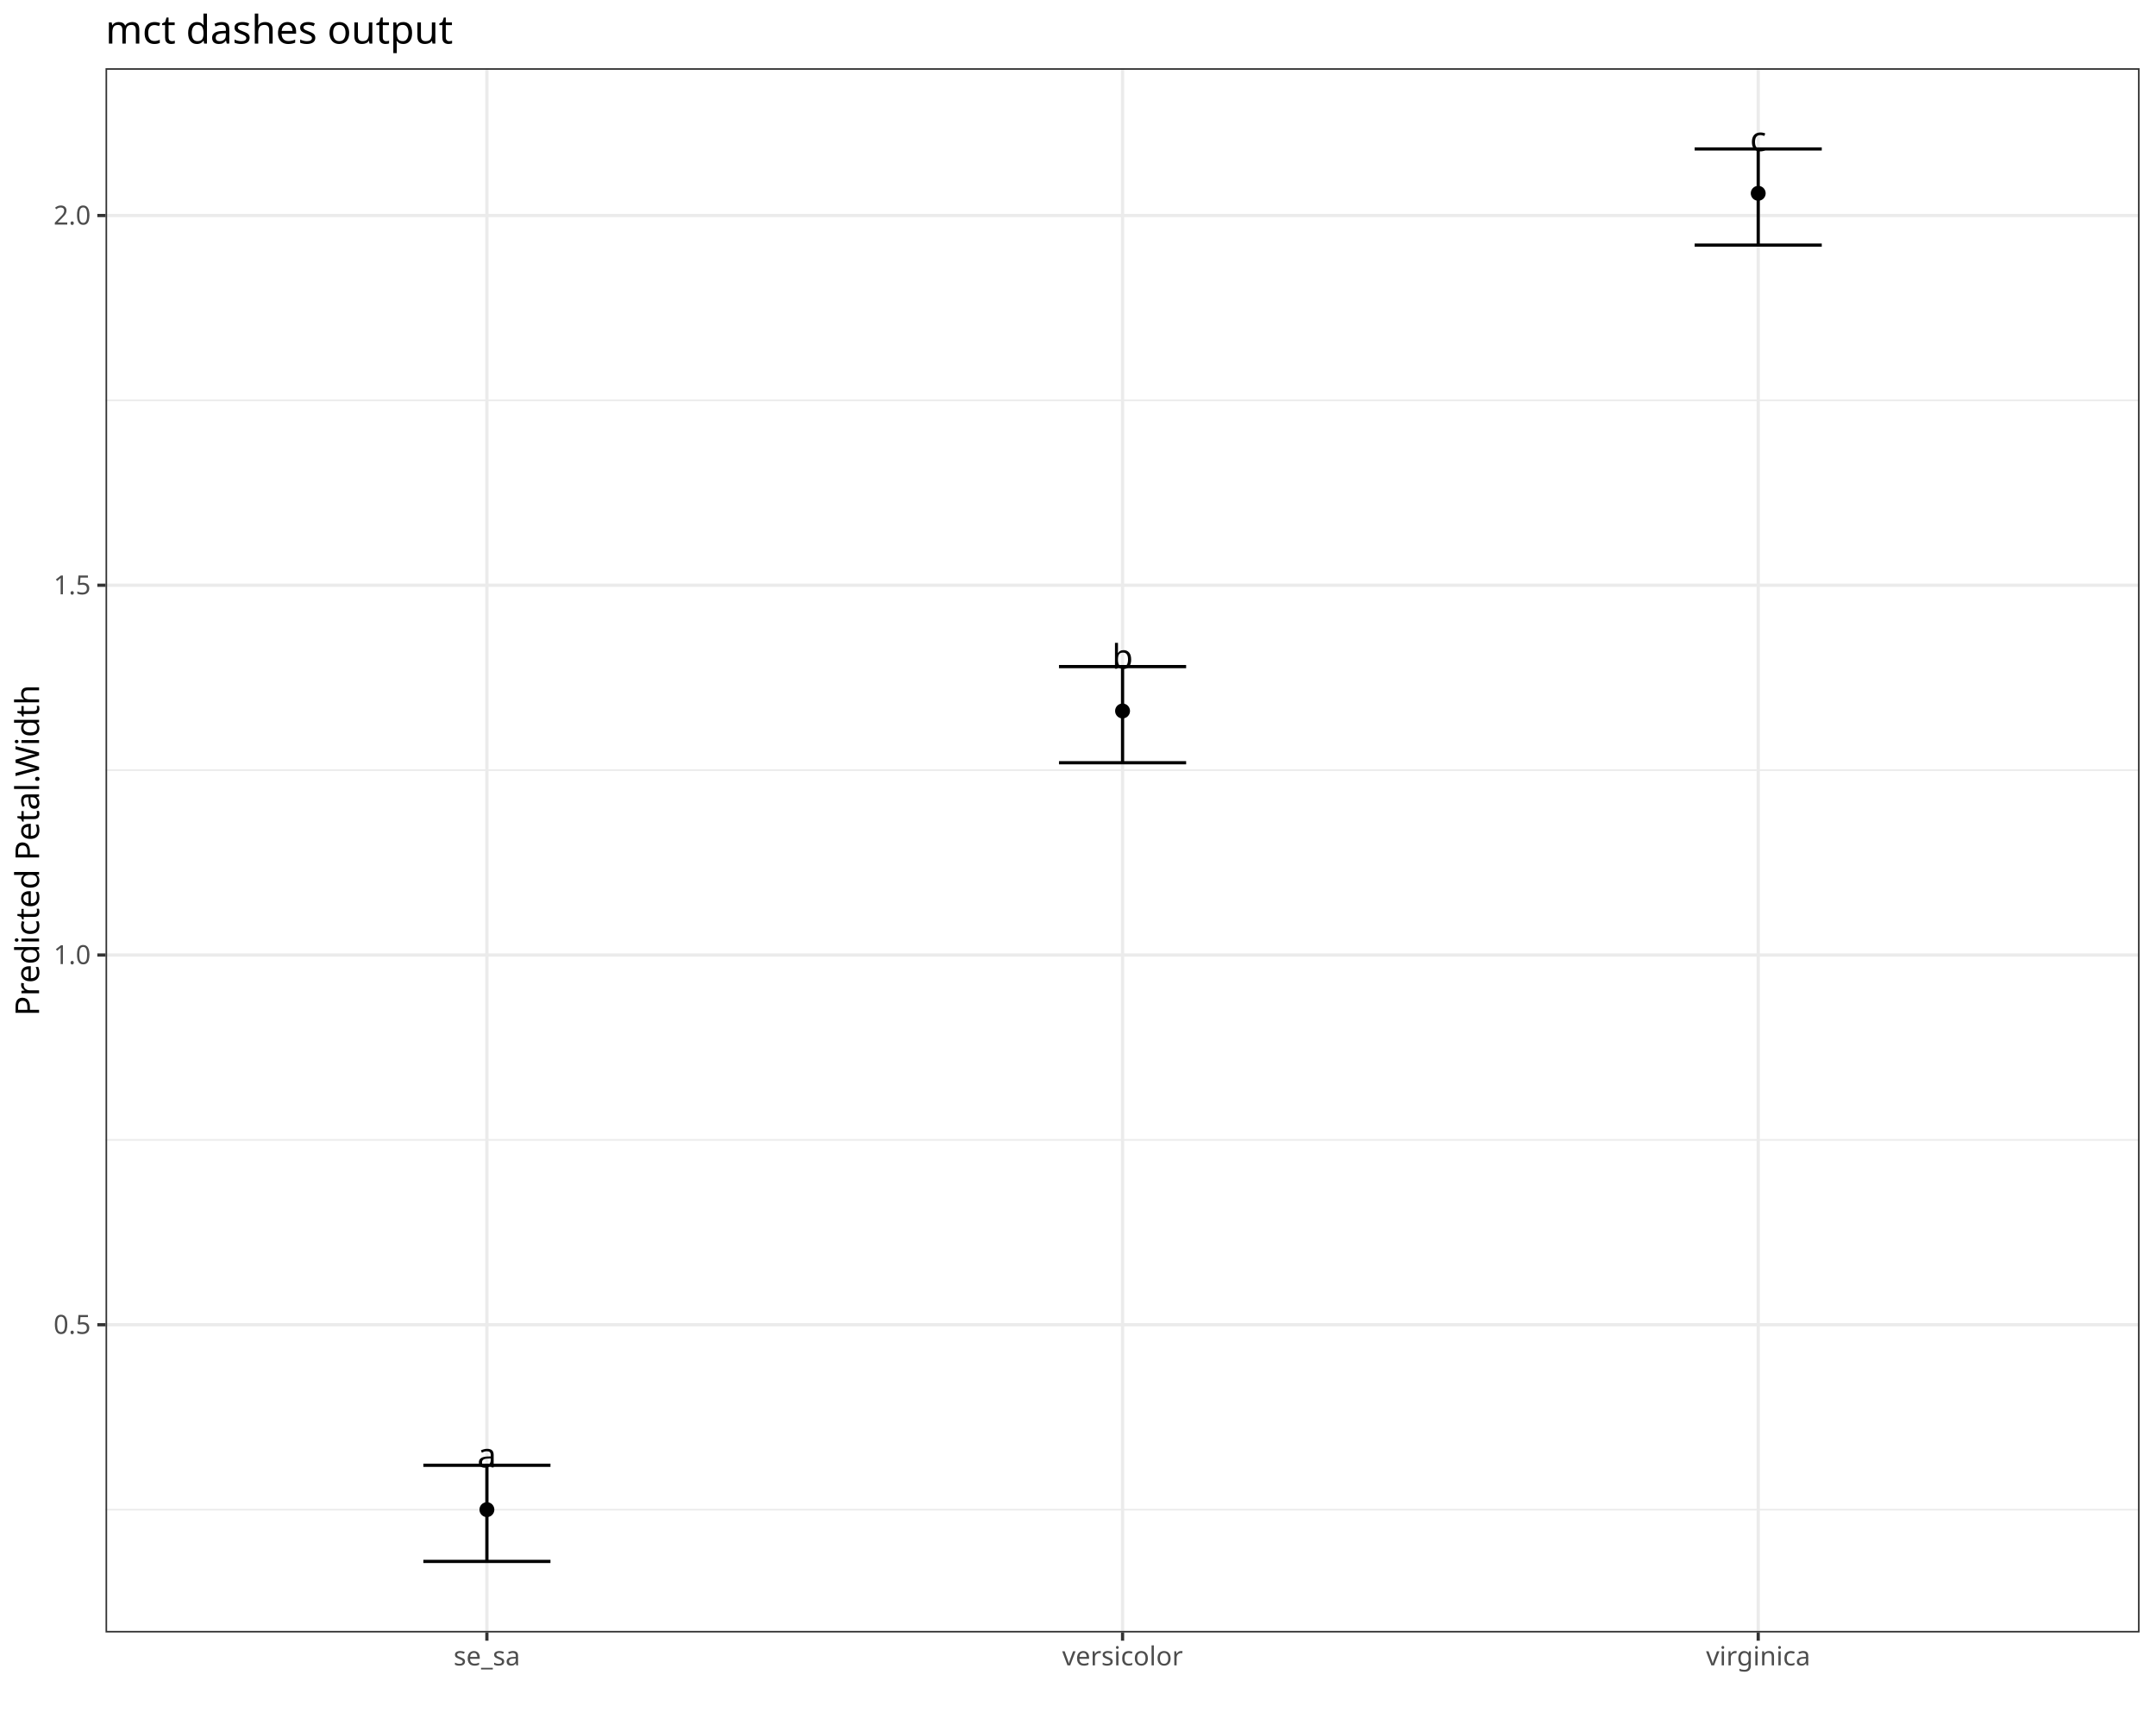
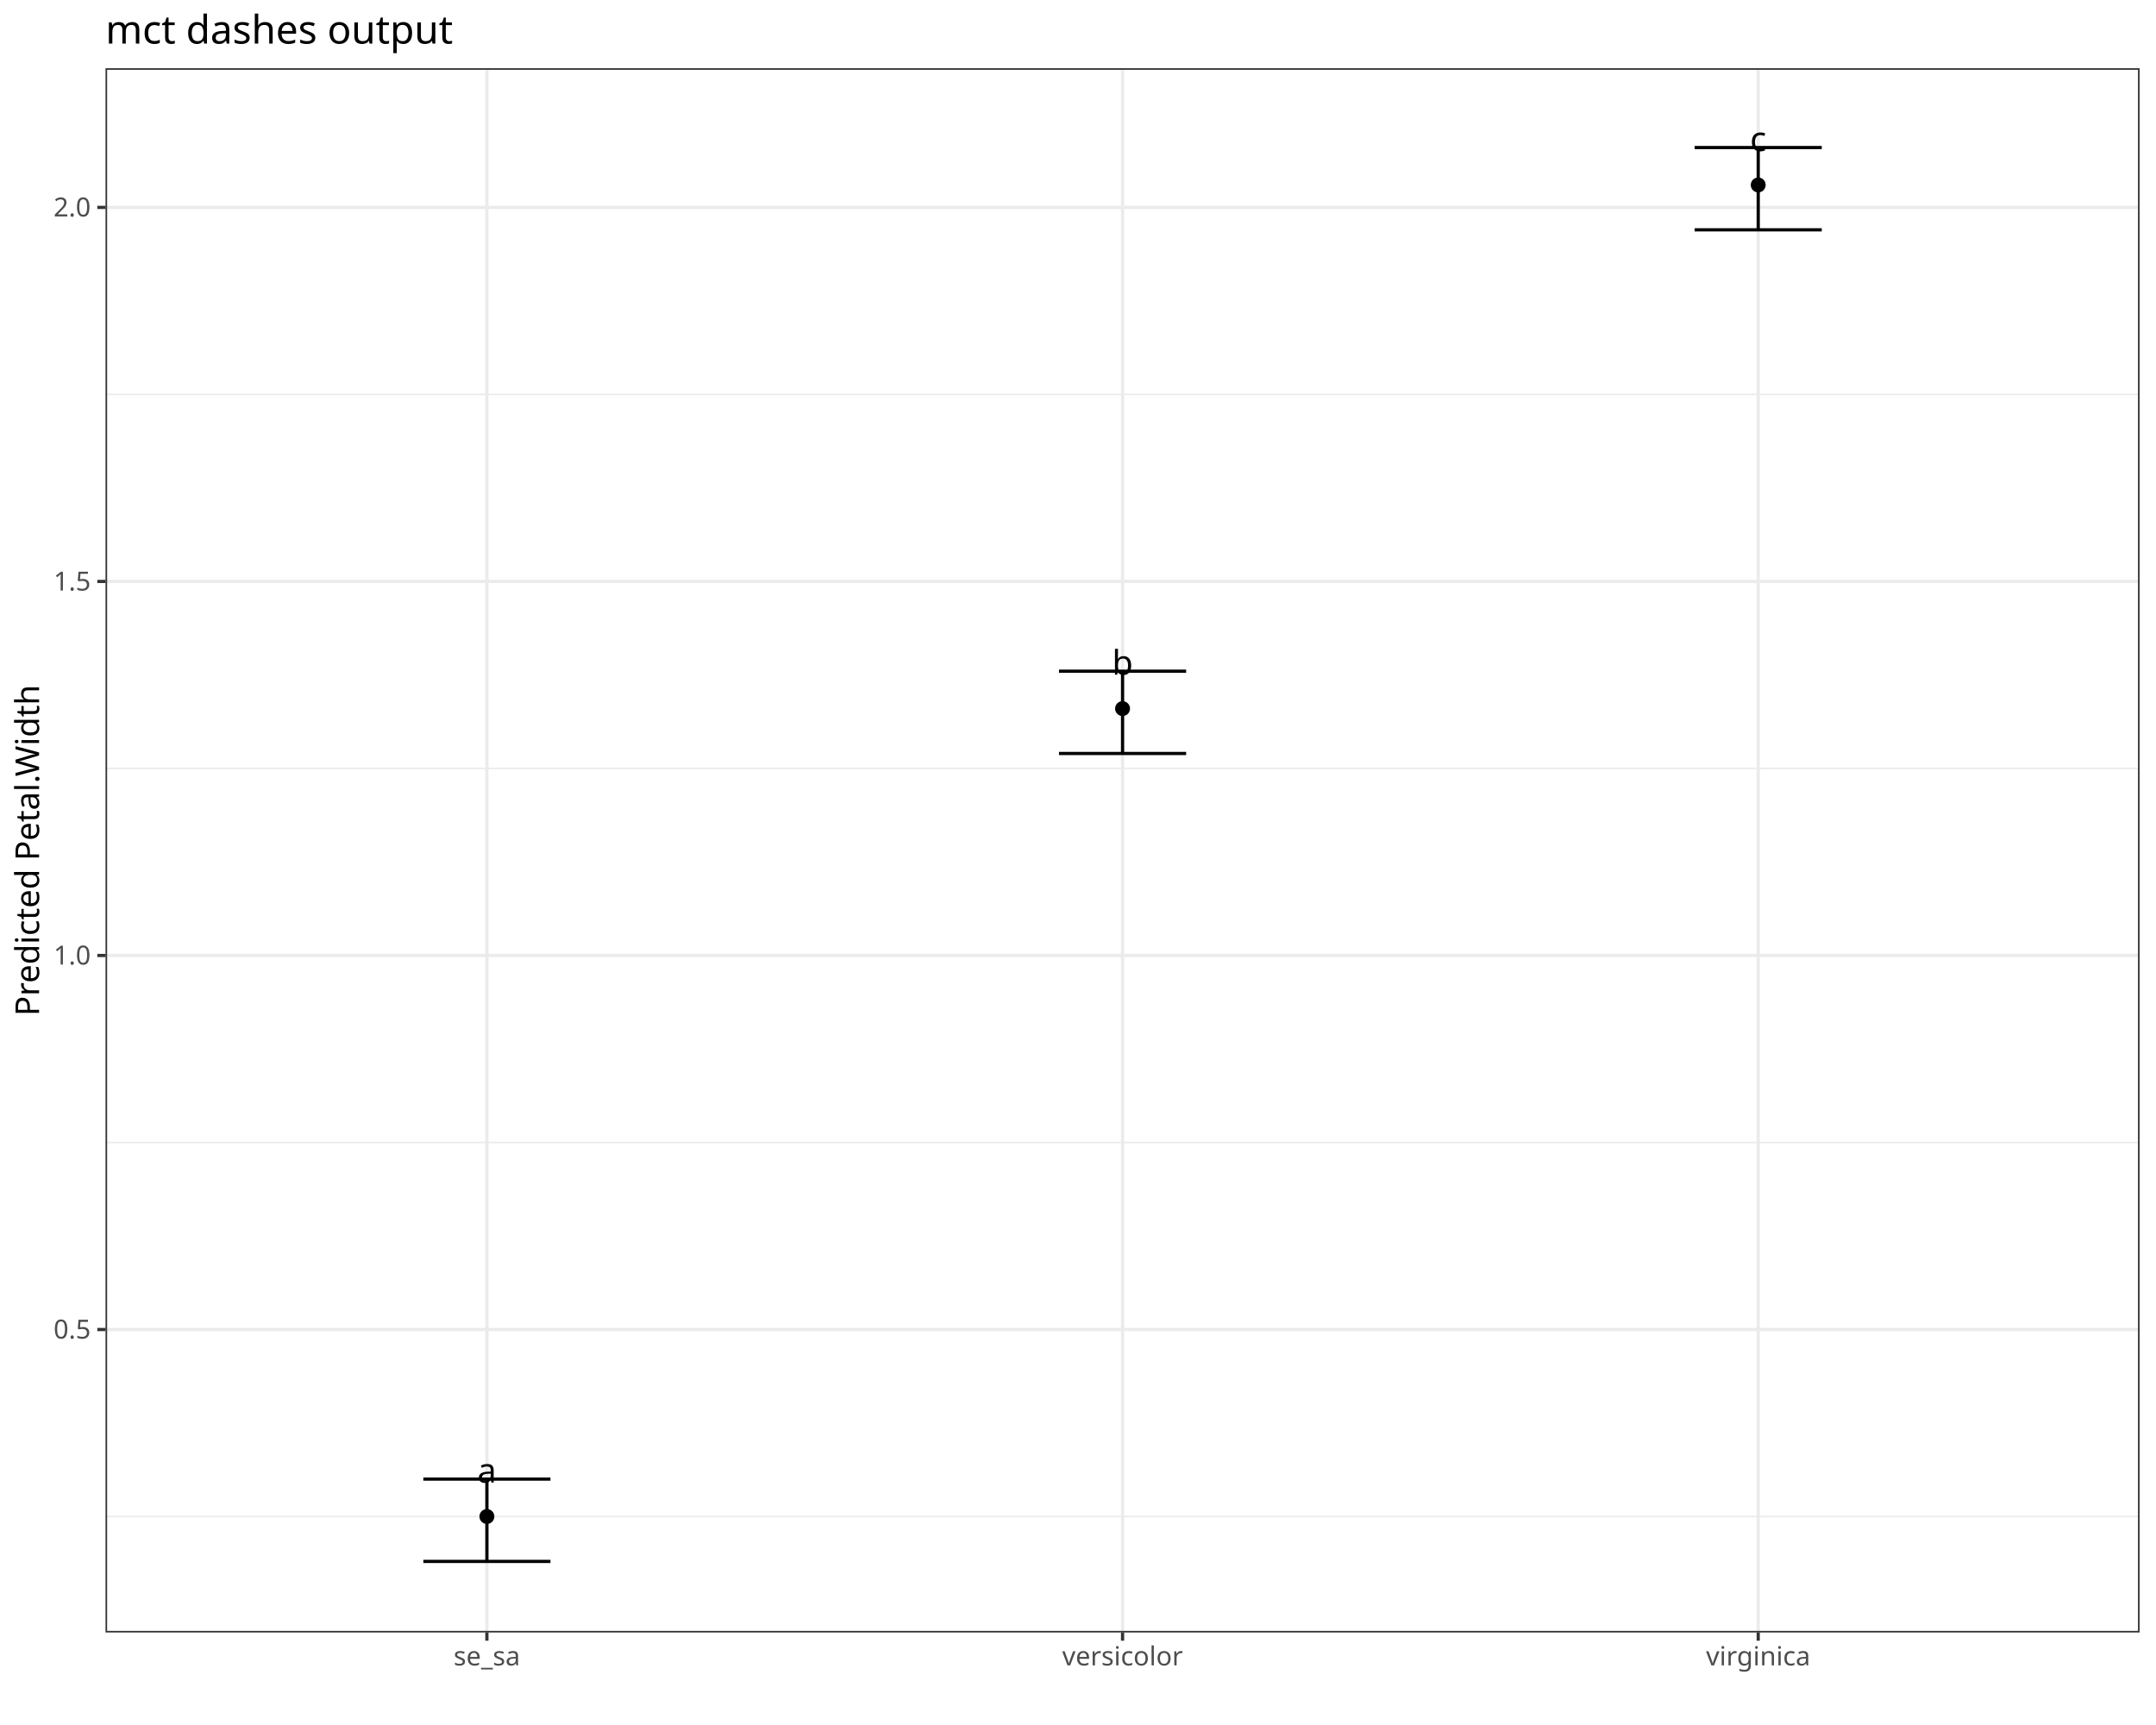
<svg xmlns="http://www.w3.org/2000/svg" class="svglite" data-engine-version="2.0" width="720.00pt" height="576.00pt" viewBox="0 0 720.00 576.00">
  <defs>
    <style type="text/css">
    .svglite line, .svglite polyline, .svglite polygon, .svglite path, .svglite rect, .svglite circle {
      fill: none;
      stroke: #000000;
      stroke-linecap: round;
      stroke-linejoin: round;
      stroke-miterlimit: 10.00;
    }
  </style>
  </defs>
  <rect width="100%" height="100%" style="stroke: none; fill: #FFFFFF;" />
  <defs>
    <clipPath id="cpMC4wMHw3MjAuMDB8MC4wMHw1NzYuMDA=">
      <rect x="0.00" y="0.00" width="720.00" height="576.00" />
    </clipPath>
  </defs>
  <g clip-path="url(#cpMC4wMHw3MjAuMDB8MC4wMHw1NzYuMDA=)">
    <rect x="0.00" y="0.00" width="720.00" height="576.00" style="stroke-width: 1.07; stroke: #FFFFFF; fill: #FFFFFF;" />
  </g>
  <defs>
    <clipPath id="cpMzUuMjR8NzE0LjUyfDIyLjc4fDU0NS4xMQ==">
      <rect x="35.24" y="22.78" width="679.28" height="522.33" />
    </clipPath>
  </defs>
  <g clip-path="url(#cpMzUuMjR8NzE0LjUyfDIyLjc4fDU0NS4xMQ==)">
    <rect x="35.24" y="22.78" width="679.28" height="522.33" style="stroke-width: 1.07; stroke: none; fill: #FFFFFF;" />
-     <polyline points="35.24,504.09 714.52,504.09 " style="stroke-width: 0.53; stroke: #EBEBEB; stroke-linecap: butt;" />
-     <polyline points="35.24,380.62 714.52,380.62 " style="stroke-width: 0.53; stroke: #EBEBEB; stroke-linecap: butt;" />
-     <polyline points="35.24,257.16 714.52,257.16 " style="stroke-width: 0.53; stroke: #EBEBEB; stroke-linecap: butt;" />
-     <polyline points="35.24,133.69 714.52,133.69 " style="stroke-width: 0.53; stroke: #EBEBEB; stroke-linecap: butt;" />
-     <polyline points="35.24,442.35 714.52,442.35 " style="stroke-width: 1.07; stroke: #EBEBEB; stroke-linecap: butt;" />
-     <polyline points="35.24,318.89 714.52,318.89 " style="stroke-width: 1.07; stroke: #EBEBEB; stroke-linecap: butt;" />
-     <polyline points="35.24,195.42 714.52,195.42 " style="stroke-width: 1.07; stroke: #EBEBEB; stroke-linecap: butt;" />
-     <polyline points="35.24,71.96 714.52,71.96 " style="stroke-width: 1.07; stroke: #EBEBEB; stroke-linecap: butt;" />
+     <polyline points="35.24,506.38 714.52,506.38 " style="stroke-width: 0.53; stroke: #EBEBEB; stroke-linecap: butt;" />
+     <polyline points="35.24,381.49 714.52,381.49 " style="stroke-width: 0.53; stroke: #EBEBEB; stroke-linecap: butt;" />
+     <polyline points="35.24,256.60 714.52,256.60 " style="stroke-width: 0.53; stroke: #EBEBEB; stroke-linecap: butt;" />
+     <polyline points="35.24,131.70 714.52,131.70 " style="stroke-width: 0.53; stroke: #EBEBEB; stroke-linecap: butt;" />
+     <polyline points="35.24,443.94 714.52,443.94 " style="stroke-width: 1.07; stroke: #EBEBEB; stroke-linecap: butt;" />
+     <polyline points="35.24,319.04 714.52,319.04 " style="stroke-width: 1.07; stroke: #EBEBEB; stroke-linecap: butt;" />
+     <polyline points="35.24,194.15 714.52,194.15 " style="stroke-width: 1.07; stroke: #EBEBEB; stroke-linecap: butt;" />
+     <polyline points="35.24,69.26 714.52,69.26 " style="stroke-width: 1.07; stroke: #EBEBEB; stroke-linecap: butt;" />
    <polyline points="162.60,545.11 162.60,22.78 " style="stroke-width: 1.07; stroke: #EBEBEB; stroke-linecap: butt;" />
    <polyline points="374.88,545.11 374.88,22.78 " style="stroke-width: 1.07; stroke: #EBEBEB; stroke-linecap: butt;" />
    <polyline points="587.16,545.11 587.16,22.78 " style="stroke-width: 1.07; stroke: #EBEBEB; stroke-linecap: butt;" />
-     <circle cx="162.60" cy="504.09" r="2.49" style="stroke-width: 0.71; stroke: none; fill: #000000;" />
-     <circle cx="374.88" cy="237.40" r="2.49" style="stroke-width: 0.71; stroke: none; fill: #000000;" />
-     <circle cx="587.16" cy="64.55" r="2.49" style="stroke-width: 0.71; stroke: none; fill: #000000;" />
-     <polyline points="141.38,489.27 183.83,489.27 " style="stroke-width: 1.07; stroke-linecap: butt;" />
-     <polyline points="162.60,489.27 162.60,521.37 " style="stroke-width: 1.07; stroke-linecap: butt;" />
+     <circle cx="162.60" cy="506.38" r="2.49" style="stroke-width: 0.71; stroke: none; fill: #000000;" />
+     <circle cx="374.88" cy="236.61" r="2.49" style="stroke-width: 0.71; stroke: none; fill: #000000;" />
+     <circle cx="587.16" cy="61.76" r="2.49" style="stroke-width: 0.71; stroke: none; fill: #000000;" />
+     <polyline points="141.38,493.89 183.83,493.89 " style="stroke-width: 1.07; stroke-linecap: butt;" />
+     <polyline points="162.60,493.89 162.60,521.37 " style="stroke-width: 1.07; stroke-linecap: butt;" />
    <polyline points="141.38,521.37 183.83,521.37 " style="stroke-width: 1.07; stroke-linecap: butt;" />
-     <polyline points="353.65,222.59 396.11,222.59 " style="stroke-width: 1.07; stroke-linecap: butt;" />
-     <polyline points="374.88,222.59 374.88,254.69 " style="stroke-width: 1.07; stroke-linecap: butt;" />
-     <polyline points="353.65,254.69 396.11,254.69 " style="stroke-width: 1.07; stroke-linecap: butt;" />
-     <polyline points="565.93,49.74 608.38,49.74 " style="stroke-width: 1.07; stroke-linecap: butt;" />
-     <polyline points="587.16,49.74 587.16,81.84 " style="stroke-width: 1.07; stroke-linecap: butt;" />
-     <polyline points="565.93,81.84 608.38,81.84 " style="stroke-width: 1.07; stroke-linecap: butt;" />
-     <text x="162.60" y="489.98" text-anchor="middle" style="font-size: 11.38px; font-family: sans;" textLength="6.33px" lengthAdjust="spacingAndGlyphs">a</text>
-     <text x="374.88" y="223.29" text-anchor="middle" style="font-size: 11.38px; font-family: sans;" textLength="6.33px" lengthAdjust="spacingAndGlyphs">b</text>
+     <polyline points="353.65,224.12 396.11,224.12 " style="stroke-width: 1.07; stroke-linecap: butt;" />
+     <polyline points="374.88,224.12 374.88,251.60 " style="stroke-width: 1.07; stroke-linecap: butt;" />
+     <polyline points="353.65,251.60 396.11,251.60 " style="stroke-width: 1.07; stroke-linecap: butt;" />
+     <polyline points="565.93,49.27 608.38,49.27 " style="stroke-width: 1.07; stroke-linecap: butt;" />
+     <polyline points="587.16,49.27 587.16,76.75 " style="stroke-width: 1.07; stroke-linecap: butt;" />
+     <polyline points="565.93,76.75 608.38,76.75 " style="stroke-width: 1.07; stroke-linecap: butt;" />
+     <text x="162.60" y="495.06" text-anchor="middle" style="font-size: 11.38px; font-family: sans;" textLength="6.33px" lengthAdjust="spacingAndGlyphs">a</text>
+     <text x="374.88" y="225.29" text-anchor="middle" style="font-size: 11.38px; font-family: sans;" textLength="6.33px" lengthAdjust="spacingAndGlyphs">b</text>
    <text x="587.16" y="50.44" text-anchor="middle" style="font-size: 11.38px; font-family: sans;" textLength="5.70px" lengthAdjust="spacingAndGlyphs">c</text>
    <rect x="35.24" y="22.78" width="679.28" height="522.33" style="stroke-width: 1.07; stroke: #333333;" />
  </g>
  <g clip-path="url(#cpMC4wMHw3MjAuMDB8MC4wMHw1NzYuMDA=)">
-     <text x="30.31" y="445.38" text-anchor="end" style="font-size: 8.80px; fill: #4D4D4D; font-family: sans;" textLength="12.23px" lengthAdjust="spacingAndGlyphs">0.5</text>
-     <text x="30.31" y="321.92" text-anchor="end" style="font-size: 8.80px; fill: #4D4D4D; font-family: sans;" textLength="12.23px" lengthAdjust="spacingAndGlyphs">1.0</text>
-     <text x="30.31" y="198.45" text-anchor="end" style="font-size: 8.80px; fill: #4D4D4D; font-family: sans;" textLength="12.23px" lengthAdjust="spacingAndGlyphs">1.5</text>
-     <text x="30.31" y="74.99" text-anchor="end" style="font-size: 8.80px; fill: #4D4D4D; font-family: sans;" textLength="12.23px" lengthAdjust="spacingAndGlyphs">2.0</text>
-     <polyline points="32.50,442.35 35.24,442.35 " style="stroke-width: 1.07; stroke: #333333; stroke-linecap: butt;" />
-     <polyline points="32.50,318.89 35.24,318.89 " style="stroke-width: 1.07; stroke: #333333; stroke-linecap: butt;" />
-     <polyline points="32.50,195.42 35.24,195.42 " style="stroke-width: 1.07; stroke: #333333; stroke-linecap: butt;" />
-     <polyline points="32.50,71.96 35.24,71.96 " style="stroke-width: 1.07; stroke: #333333; stroke-linecap: butt;" />
+     <text x="30.31" y="446.96" text-anchor="end" style="font-size: 8.80px; fill: #4D4D4D; font-family: sans;" textLength="12.23px" lengthAdjust="spacingAndGlyphs">0.5</text>
+     <text x="30.31" y="322.07" text-anchor="end" style="font-size: 8.80px; fill: #4D4D4D; font-family: sans;" textLength="12.23px" lengthAdjust="spacingAndGlyphs">1.0</text>
+     <text x="30.31" y="197.18" text-anchor="end" style="font-size: 8.80px; fill: #4D4D4D; font-family: sans;" textLength="12.23px" lengthAdjust="spacingAndGlyphs">1.5</text>
+     <text x="30.31" y="72.28" text-anchor="end" style="font-size: 8.80px; fill: #4D4D4D; font-family: sans;" textLength="12.23px" lengthAdjust="spacingAndGlyphs">2.0</text>
+     <polyline points="32.50,443.94 35.24,443.94 " style="stroke-width: 1.07; stroke: #333333; stroke-linecap: butt;" />
+     <polyline points="32.50,319.04 35.24,319.04 " style="stroke-width: 1.07; stroke: #333333; stroke-linecap: butt;" />
+     <polyline points="32.50,194.15 35.24,194.15 " style="stroke-width: 1.07; stroke: #333333; stroke-linecap: butt;" />
+     <polyline points="32.50,69.26 35.24,69.26 " style="stroke-width: 1.07; stroke: #333333; stroke-linecap: butt;" />
    <polyline points="162.60,547.85 162.60,545.11 " style="stroke-width: 1.07; stroke: #333333; stroke-linecap: butt;" />
    <polyline points="374.88,547.85 374.88,545.11 " style="stroke-width: 1.07; stroke: #333333; stroke-linecap: butt;" />
    <polyline points="587.16,547.85 587.16,545.11 " style="stroke-width: 1.07; stroke: #333333; stroke-linecap: butt;" />
    <text x="162.60" y="556.10" text-anchor="middle" style="font-size: 8.80px; fill: #4D4D4D; font-family: sans;" textLength="23.49px" lengthAdjust="spacingAndGlyphs">se_sa</text>
    <text x="374.88" y="556.10" text-anchor="middle" style="font-size: 8.80px; fill: #4D4D4D; font-family: sans;" textLength="37.66px" lengthAdjust="spacingAndGlyphs">versicolor</text>
    <text x="587.16" y="556.10" text-anchor="middle" style="font-size: 8.80px; fill: #4D4D4D; font-family: sans;" textLength="32.28px" lengthAdjust="spacingAndGlyphs">virginica</text>
    <text transform="translate(13.05,283.95) rotate(-90)" text-anchor="middle" style="font-size: 11.00px; font-family: sans;" textLength="105.78px" lengthAdjust="spacingAndGlyphs">Predicted Petal.Width</text>
    <text x="35.24" y="14.56" style="font-size: 13.20px; font-family: sans;" textLength="107.89px" lengthAdjust="spacingAndGlyphs">mct dashes output</text>
  </g>
</svg>
